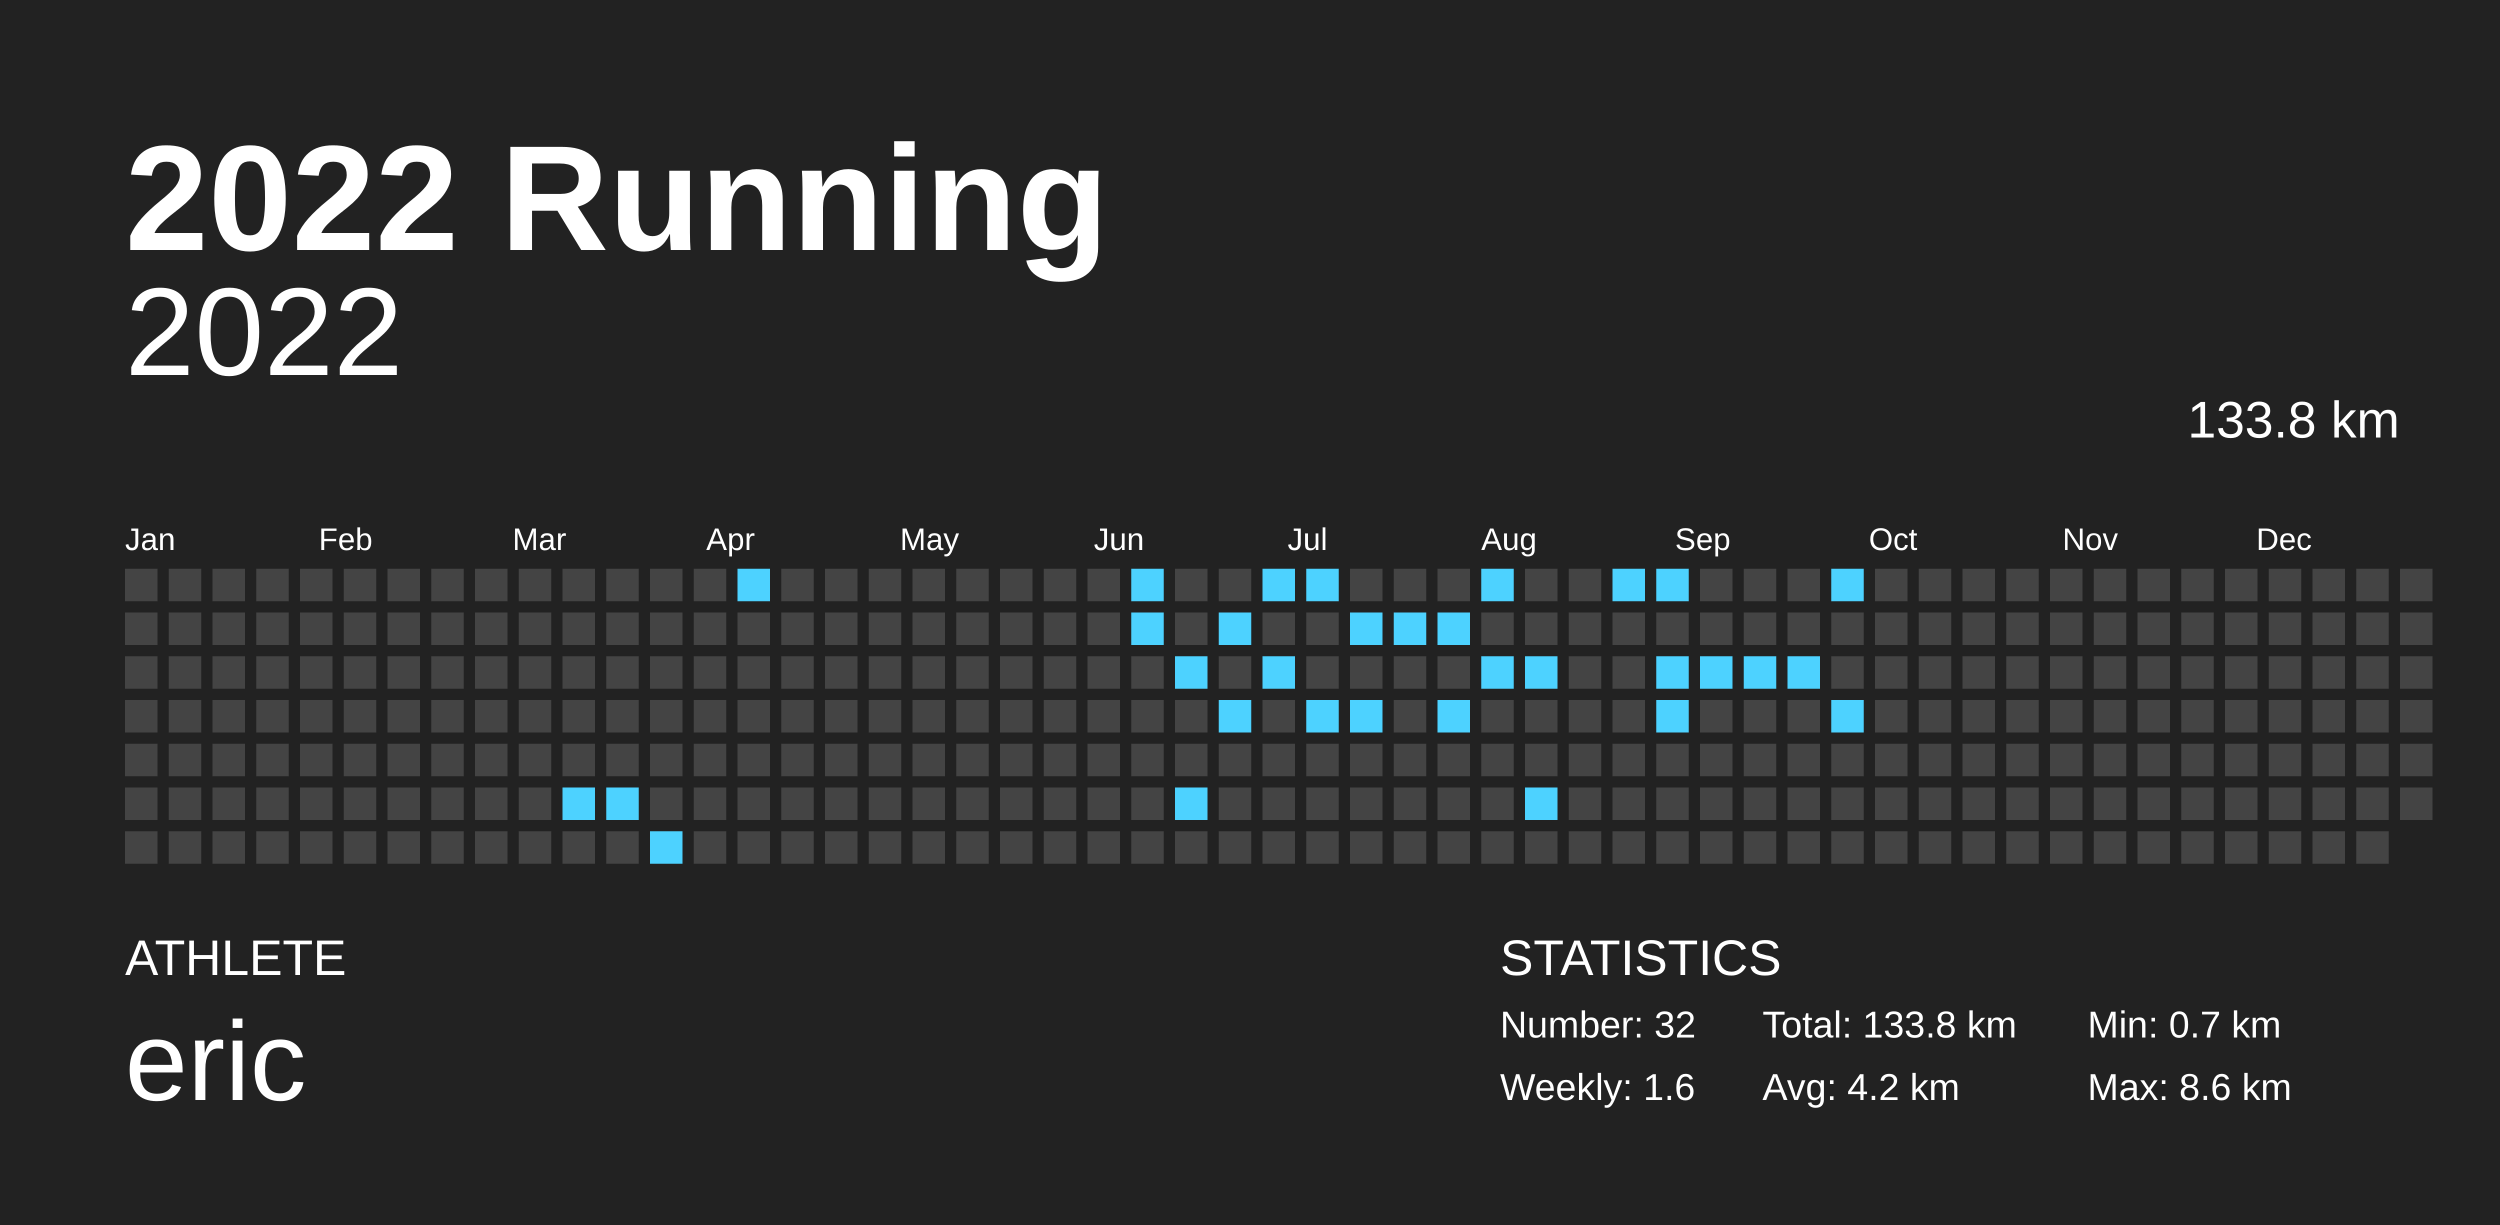
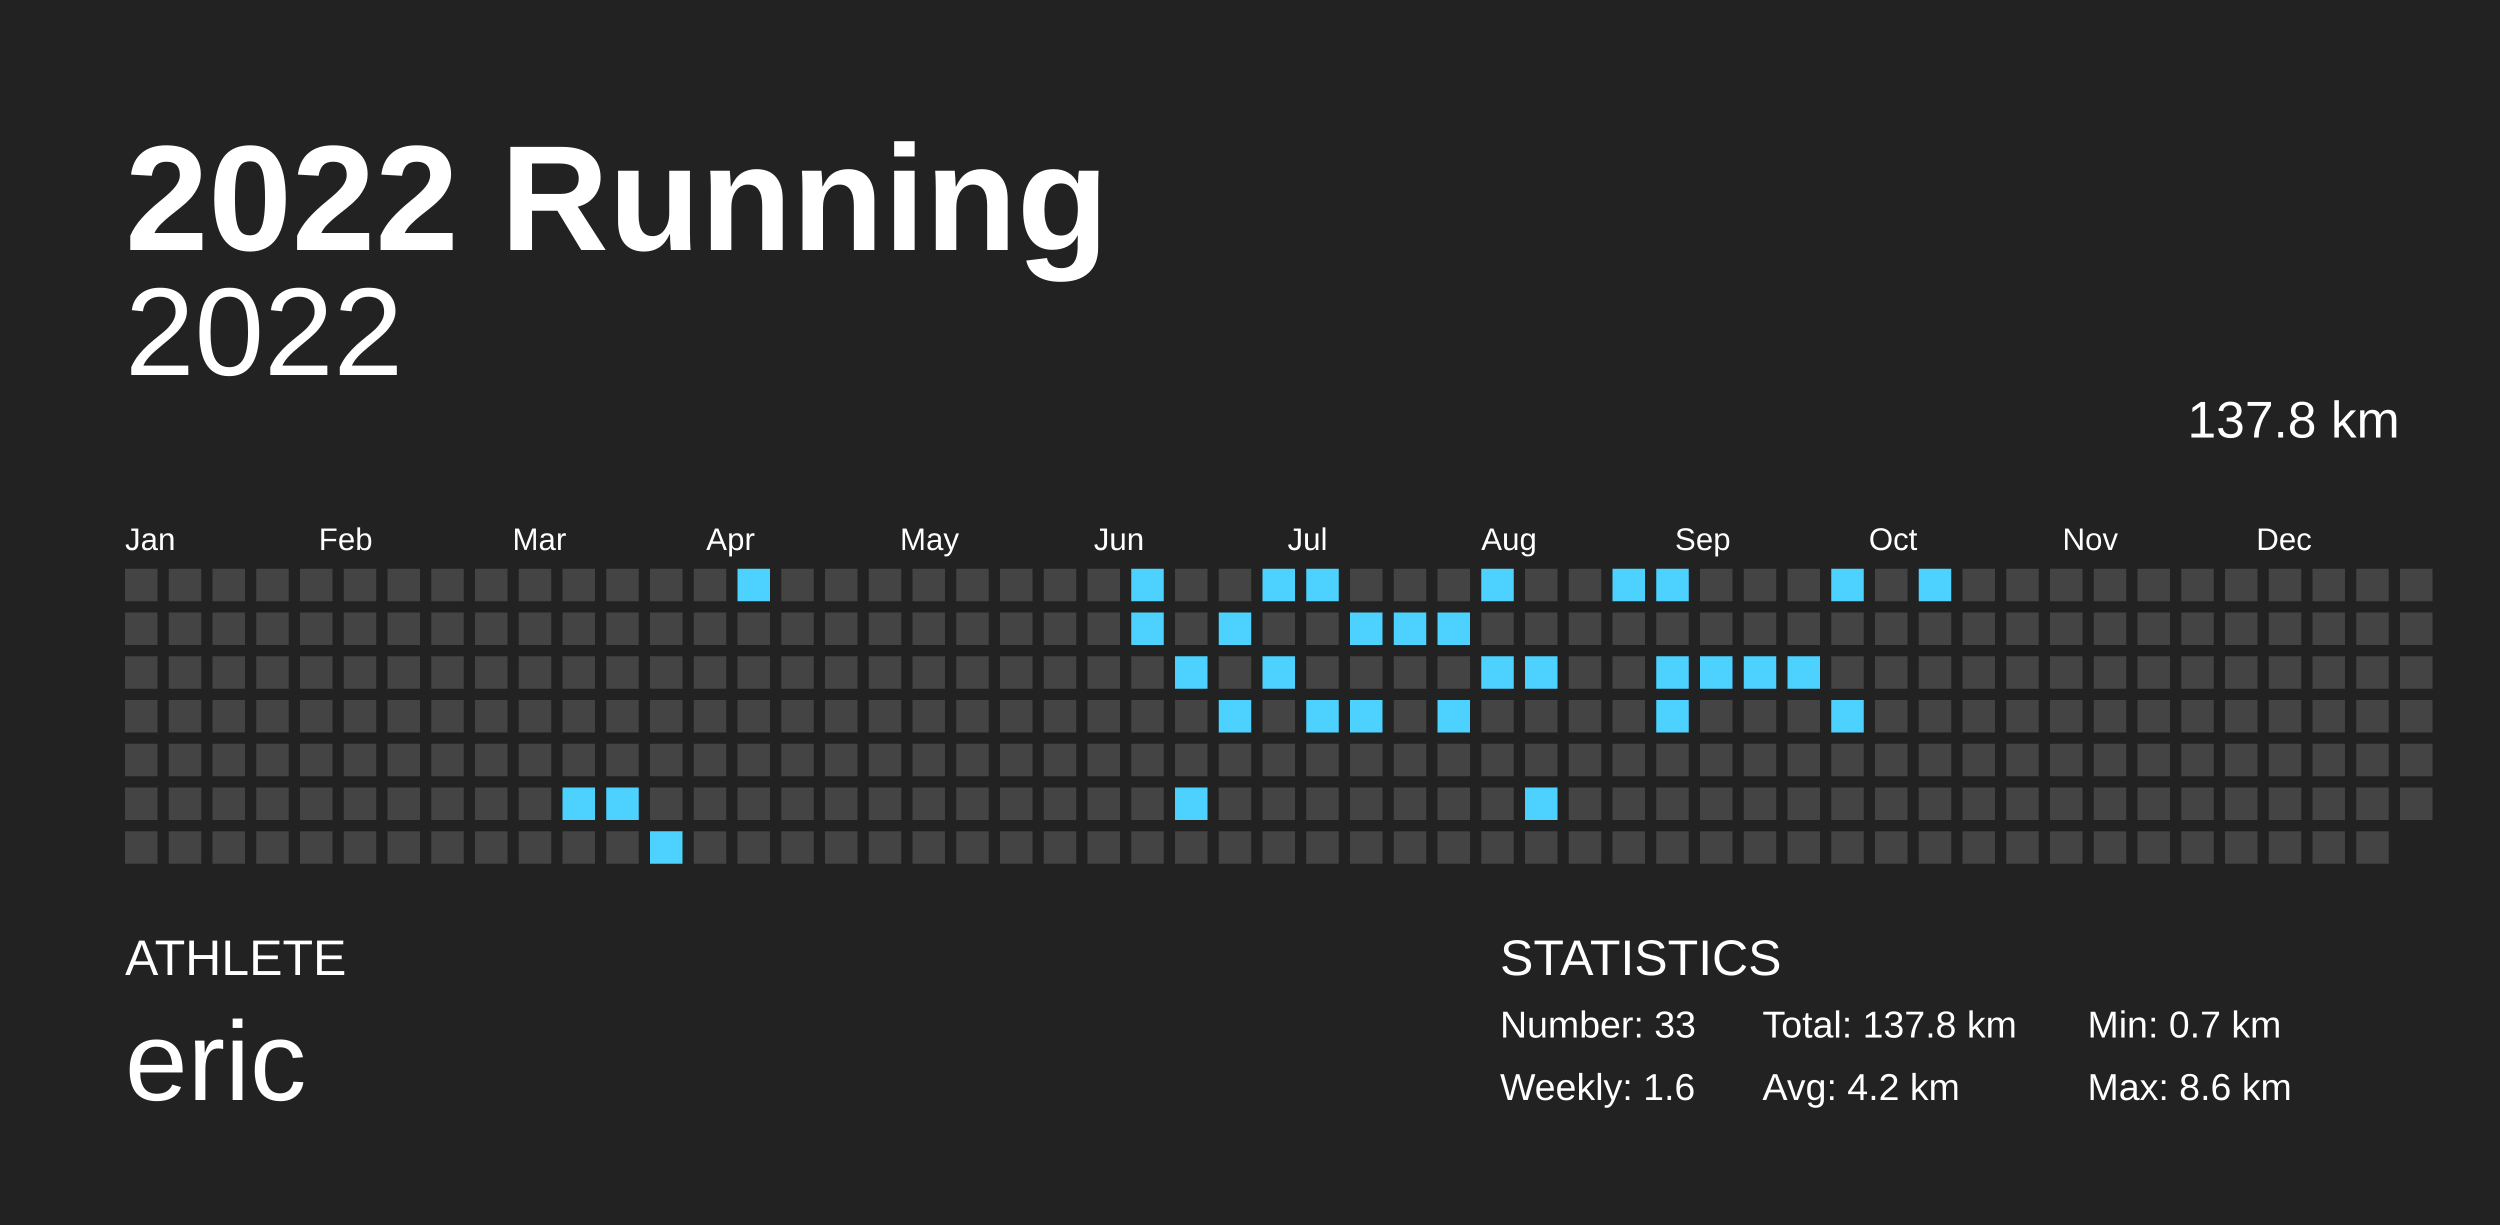
<svg xmlns="http://www.w3.org/2000/svg" baseProfile="full" height="98mm" version="1.1" viewBox="0,0,200,98" width="200mm">
  <defs />
  <rect fill="#222222" height="98" width="200" x="0" y="0" />
  <text fill="#FFFFFF" style="font-size:12px; font-family:Arial; font-weight:bold;" x="10" y="20">2022 Running</text>
  <text fill="#FFFFFF" style="font-size:4px; font-family:Arial" x="10" y="78">ATHLETE</text>
  <text fill="#FFFFFF" style="font-size:9px; font-family:Arial" x="10" y="88">eric</text>
  <text fill="#FFFFFF" style="font-size:4px; font-family:Arial" x="120" y="78">STATISTICS</text>
-   <text fill="#FFFFFF" style="font-size:3px; font-family:Arial" x="120" y="83">Number: 32</text>
+   <text fill="#FFFFFF" style="font-size:3px; font-family:Arial" x="120" y="83">Number: 33</text>
  <text fill="#FFFFFF" style="font-size:3px; font-family:Arial" x="120" y="88">Weekly: 1.6</text>
-   <text fill="#FFFFFF" style="font-size:3px; font-family:Arial" x="141" y="83">Total: 133.8 km</text>
+   <text fill="#FFFFFF" style="font-size:3px; font-family:Arial" x="141" y="83">Total: 137.8 km</text>
  <text fill="#FFFFFF" style="font-size:3px; font-family:Arial" x="141" y="88">Avg: 4.2 km</text>
  <text fill="#FFFFFF" style="font-size:3px; font-family:Arial" x="167" y="83">Min: 0.7 km</text>
  <text fill="#FFFFFF" style="font-size:3px; font-family:Arial" x="167" y="88">Max: 8.6 km</text>
  <text alignment-baseline="hanging" fill="#FFFFFF" style="font-size:10.0px; font-family:Arial;" x="10" y="30">2022</text>
-   <text alignment-baseline="hanging" fill="#FFFFFF" style="font-size:4.125px; font-family:Arial;" x="175" y="35">133.8 km</text>
+   <text alignment-baseline="hanging" fill="#FFFFFF" style="font-size:4.125px; font-family:Arial;" x="175" y="35">137.8 km</text>
  <text fill="#FFFFFF" style="font-size:2.5px; font-family:Arial" x="10.0" y="44">Jan</text>
  <text fill="#FFFFFF" style="font-size:2.5px; font-family:Arial" x="25.5" y="44">Feb</text>
  <text fill="#FFFFFF" style="font-size:2.5px; font-family:Arial" x="41.0" y="44">Mar</text>
  <text fill="#FFFFFF" style="font-size:2.5px; font-family:Arial" x="56.5" y="44">Apr</text>
  <text fill="#FFFFFF" style="font-size:2.5px; font-family:Arial" x="72.0" y="44">May</text>
  <text fill="#FFFFFF" style="font-size:2.5px; font-family:Arial" x="87.5" y="44">Jun</text>
  <text fill="#FFFFFF" style="font-size:2.5px; font-family:Arial" x="103.0" y="44">Jul</text>
  <text fill="#FFFFFF" style="font-size:2.5px; font-family:Arial" x="118.5" y="44">Aug</text>
  <text fill="#FFFFFF" style="font-size:2.5px; font-family:Arial" x="134.0" y="44">Sep</text>
  <text fill="#FFFFFF" style="font-size:2.5px; font-family:Arial" x="149.5" y="44">Oct</text>
  <text fill="#FFFFFF" style="font-size:2.5px; font-family:Arial" x="165.0" y="44">Nov</text>
  <text fill="#FFFFFF" style="font-size:2.5px; font-family:Arial" x="180.5" y="44">Dec</text>
  <rect fill="#444444" height="2.6" width="2.6" x="10.0" y="45.5" />
  <rect fill="#444444" height="2.6" width="2.6" x="10.0" y="49.0" />
  <rect fill="#444444" height="2.6" width="2.6" x="10.0" y="52.5" />
  <rect fill="#444444" height="2.6" width="2.6" x="10.0" y="56.0" />
  <rect fill="#444444" height="2.6" width="2.6" x="10.0" y="59.5" />
  <rect fill="#444444" height="2.6" width="2.6" x="10.0" y="63.0" />
  <rect fill="#444444" height="2.6" width="2.6" x="10.0" y="66.5" />
  <rect fill="#444444" height="2.6" width="2.6" x="13.5" y="45.5" />
  <rect fill="#444444" height="2.6" width="2.6" x="13.5" y="49.0" />
  <rect fill="#444444" height="2.6" width="2.6" x="13.5" y="52.5" />
  <rect fill="#444444" height="2.6" width="2.6" x="13.5" y="56.0" />
  <rect fill="#444444" height="2.6" width="2.6" x="13.5" y="59.5" />
  <rect fill="#444444" height="2.6" width="2.6" x="13.5" y="63.0" />
  <rect fill="#444444" height="2.6" width="2.6" x="13.5" y="66.5" />
  <rect fill="#444444" height="2.6" width="2.6" x="17.0" y="45.5" />
  <rect fill="#444444" height="2.6" width="2.6" x="17.0" y="49.0" />
  <rect fill="#444444" height="2.6" width="2.6" x="17.0" y="52.5" />
  <rect fill="#444444" height="2.6" width="2.6" x="17.0" y="56.0" />
  <rect fill="#444444" height="2.6" width="2.6" x="17.0" y="59.5" />
  <rect fill="#444444" height="2.6" width="2.6" x="17.0" y="63.0" />
  <rect fill="#444444" height="2.6" width="2.6" x="17.0" y="66.5" />
  <rect fill="#444444" height="2.6" width="2.6" x="20.5" y="45.5" />
  <rect fill="#444444" height="2.6" width="2.6" x="20.5" y="49.0" />
  <rect fill="#444444" height="2.6" width="2.6" x="20.5" y="52.5" />
  <rect fill="#444444" height="2.6" width="2.6" x="20.5" y="56.0" />
  <rect fill="#444444" height="2.6" width="2.6" x="20.5" y="59.5" />
  <rect fill="#444444" height="2.6" width="2.6" x="20.5" y="63.0" />
  <rect fill="#444444" height="2.6" width="2.6" x="20.5" y="66.5" />
  <rect fill="#444444" height="2.6" width="2.6" x="24.0" y="45.5" />
  <rect fill="#444444" height="2.6" width="2.6" x="24.0" y="49.0" />
  <rect fill="#444444" height="2.6" width="2.6" x="24.0" y="52.5" />
  <rect fill="#444444" height="2.6" width="2.6" x="24.0" y="56.0" />
  <rect fill="#444444" height="2.6" width="2.6" x="24.0" y="59.5" />
  <rect fill="#444444" height="2.6" width="2.6" x="24.0" y="63.0" />
  <rect fill="#444444" height="2.6" width="2.6" x="24.0" y="66.5" />
  <rect fill="#444444" height="2.6" width="2.6" x="27.5" y="45.5" />
  <rect fill="#444444" height="2.6" width="2.6" x="27.5" y="49.0" />
  <rect fill="#444444" height="2.6" width="2.6" x="27.5" y="52.5" />
  <rect fill="#444444" height="2.6" width="2.6" x="27.5" y="56.0" />
  <rect fill="#444444" height="2.6" width="2.6" x="27.5" y="59.5" />
  <rect fill="#444444" height="2.6" width="2.6" x="27.5" y="63.0" />
  <rect fill="#444444" height="2.6" width="2.6" x="27.5" y="66.5" />
  <rect fill="#444444" height="2.6" width="2.6" x="31.0" y="45.5" />
  <rect fill="#444444" height="2.6" width="2.6" x="31.0" y="49.0" />
  <rect fill="#444444" height="2.6" width="2.6" x="31.0" y="52.5" />
  <rect fill="#444444" height="2.6" width="2.6" x="31.0" y="56.0" />
  <rect fill="#444444" height="2.6" width="2.6" x="31.0" y="59.5" />
  <rect fill="#444444" height="2.6" width="2.6" x="31.0" y="63.0" />
  <rect fill="#444444" height="2.6" width="2.6" x="31.0" y="66.5" />
  <rect fill="#444444" height="2.6" width="2.6" x="34.5" y="45.5" />
  <rect fill="#444444" height="2.6" width="2.6" x="34.5" y="49.0" />
  <rect fill="#444444" height="2.6" width="2.6" x="34.5" y="52.5" />
  <rect fill="#444444" height="2.6" width="2.6" x="34.5" y="56.0" />
  <rect fill="#444444" height="2.6" width="2.6" x="34.5" y="59.5" />
  <rect fill="#444444" height="2.6" width="2.6" x="34.5" y="63.0" />
  <rect fill="#444444" height="2.6" width="2.6" x="34.5" y="66.5" />
  <rect fill="#444444" height="2.6" width="2.6" x="38.0" y="45.5" />
  <rect fill="#444444" height="2.6" width="2.6" x="38.0" y="49.0" />
  <rect fill="#444444" height="2.6" width="2.6" x="38.0" y="52.5" />
  <rect fill="#444444" height="2.6" width="2.6" x="38.0" y="56.0" />
  <rect fill="#444444" height="2.6" width="2.6" x="38.0" y="59.5" />
  <rect fill="#444444" height="2.6" width="2.6" x="38.0" y="63.0" />
  <rect fill="#444444" height="2.6" width="2.6" x="38.0" y="66.5" />
  <rect fill="#444444" height="2.6" width="2.6" x="41.5" y="45.5" />
  <rect fill="#444444" height="2.6" width="2.6" x="41.5" y="49.0" />
  <rect fill="#444444" height="2.6" width="2.6" x="41.5" y="52.5" />
  <rect fill="#444444" height="2.6" width="2.6" x="41.5" y="56.0" />
  <rect fill="#444444" height="2.6" width="2.6" x="41.5" y="59.5" />
  <rect fill="#444444" height="2.6" width="2.6" x="41.5" y="63.0" />
  <rect fill="#444444" height="2.6" width="2.6" x="41.5" y="66.5" />
  <rect fill="#444444" height="2.6" width="2.6" x="45.0" y="45.5" />
  <rect fill="#444444" height="2.6" width="2.6" x="45.0" y="49.0" />
  <rect fill="#444444" height="2.6" width="2.6" x="45.0" y="52.5" />
  <rect fill="#444444" height="2.6" width="2.6" x="45.0" y="56.0" />
  <rect fill="#444444" height="2.6" width="2.6" x="45.0" y="59.5" />
  <rect fill="#4dd2ff" height="2.6" width="2.6" x="45.0" y="63.0" />
  <rect fill="#444444" height="2.6" width="2.6" x="45.0" y="66.5" />
  <rect fill="#444444" height="2.6" width="2.6" x="48.5" y="45.5" />
  <rect fill="#444444" height="2.6" width="2.6" x="48.5" y="49.0" />
  <rect fill="#444444" height="2.6" width="2.6" x="48.5" y="52.5" />
  <rect fill="#444444" height="2.6" width="2.6" x="48.5" y="56.0" />
  <rect fill="#444444" height="2.6" width="2.6" x="48.5" y="59.5" />
  <rect fill="#4dd2ff" height="2.6" width="2.6" x="48.5" y="63.0" />
  <rect fill="#444444" height="2.6" width="2.6" x="48.5" y="66.5" />
  <rect fill="#444444" height="2.6" width="2.6" x="52.0" y="45.5" />
  <rect fill="#444444" height="2.6" width="2.6" x="52.0" y="49.0" />
  <rect fill="#444444" height="2.6" width="2.6" x="52.0" y="52.5" />
  <rect fill="#444444" height="2.6" width="2.6" x="52.0" y="56.0" />
  <rect fill="#444444" height="2.6" width="2.6" x="52.0" y="59.5" />
  <rect fill="#444444" height="2.6" width="2.6" x="52.0" y="63.0" />
  <rect fill="#4dd2ff" height="2.6" width="2.6" x="52.0" y="66.5" />
  <rect fill="#444444" height="2.6" width="2.6" x="55.5" y="45.5" />
  <rect fill="#444444" height="2.6" width="2.6" x="55.5" y="49.0" />
  <rect fill="#444444" height="2.6" width="2.6" x="55.5" y="52.5" />
  <rect fill="#444444" height="2.6" width="2.6" x="55.5" y="56.0" />
  <rect fill="#444444" height="2.6" width="2.6" x="55.5" y="59.5" />
  <rect fill="#444444" height="2.6" width="2.6" x="55.5" y="63.0" />
  <rect fill="#444444" height="2.6" width="2.6" x="55.5" y="66.5" />
  <rect fill="#4dd2ff" height="2.6" width="2.6" x="59.0" y="45.5" />
  <rect fill="#444444" height="2.6" width="2.6" x="59.0" y="49.0" />
  <rect fill="#444444" height="2.6" width="2.6" x="59.0" y="52.5" />
  <rect fill="#444444" height="2.6" width="2.6" x="59.0" y="56.0" />
  <rect fill="#444444" height="2.6" width="2.6" x="59.0" y="59.5" />
  <rect fill="#444444" height="2.6" width="2.6" x="59.0" y="63.0" />
  <rect fill="#444444" height="2.6" width="2.6" x="59.0" y="66.5" />
  <rect fill="#444444" height="2.6" width="2.6" x="62.5" y="45.5" />
  <rect fill="#444444" height="2.6" width="2.6" x="62.5" y="49.0" />
  <rect fill="#444444" height="2.6" width="2.6" x="62.5" y="52.5" />
  <rect fill="#444444" height="2.6" width="2.6" x="62.5" y="56.0" />
  <rect fill="#444444" height="2.6" width="2.6" x="62.5" y="59.5" />
  <rect fill="#444444" height="2.6" width="2.6" x="62.5" y="63.0" />
  <rect fill="#444444" height="2.6" width="2.6" x="62.5" y="66.5" />
  <rect fill="#444444" height="2.6" width="2.6" x="66.0" y="45.5" />
  <rect fill="#444444" height="2.6" width="2.6" x="66.0" y="49.0" />
  <rect fill="#444444" height="2.6" width="2.6" x="66.0" y="52.5" />
  <rect fill="#444444" height="2.6" width="2.6" x="66.0" y="56.0" />
  <rect fill="#444444" height="2.6" width="2.6" x="66.0" y="59.5" />
  <rect fill="#444444" height="2.6" width="2.6" x="66.0" y="63.0" />
  <rect fill="#444444" height="2.6" width="2.6" x="66.0" y="66.5" />
  <rect fill="#444444" height="2.6" width="2.6" x="69.5" y="45.5" />
  <rect fill="#444444" height="2.6" width="2.6" x="69.5" y="49.0" />
  <rect fill="#444444" height="2.6" width="2.6" x="69.5" y="52.5" />
  <rect fill="#444444" height="2.6" width="2.6" x="69.5" y="56.0" />
  <rect fill="#444444" height="2.6" width="2.6" x="69.5" y="59.5" />
  <rect fill="#444444" height="2.6" width="2.6" x="69.5" y="63.0" />
  <rect fill="#444444" height="2.6" width="2.6" x="69.5" y="66.5" />
  <rect fill="#444444" height="2.6" width="2.6" x="73.0" y="45.5" />
  <rect fill="#444444" height="2.6" width="2.6" x="73.0" y="49.0" />
  <rect fill="#444444" height="2.6" width="2.6" x="73.0" y="52.5" />
  <rect fill="#444444" height="2.6" width="2.6" x="73.0" y="56.0" />
  <rect fill="#444444" height="2.6" width="2.6" x="73.0" y="59.5" />
  <rect fill="#444444" height="2.6" width="2.6" x="73.0" y="63.0" />
  <rect fill="#444444" height="2.6" width="2.6" x="73.0" y="66.5" />
  <rect fill="#444444" height="2.6" width="2.6" x="76.5" y="45.5" />
  <rect fill="#444444" height="2.6" width="2.6" x="76.5" y="49.0" />
  <rect fill="#444444" height="2.6" width="2.6" x="76.5" y="52.5" />
  <rect fill="#444444" height="2.6" width="2.6" x="76.5" y="56.0" />
  <rect fill="#444444" height="2.6" width="2.6" x="76.5" y="59.5" />
  <rect fill="#444444" height="2.6" width="2.6" x="76.5" y="63.0" />
  <rect fill="#444444" height="2.6" width="2.6" x="76.5" y="66.5" />
  <rect fill="#444444" height="2.6" width="2.6" x="80.0" y="45.5" />
  <rect fill="#444444" height="2.6" width="2.6" x="80.0" y="49.0" />
  <rect fill="#444444" height="2.6" width="2.6" x="80.0" y="52.5" />
  <rect fill="#444444" height="2.6" width="2.6" x="80.0" y="56.0" />
  <rect fill="#444444" height="2.6" width="2.6" x="80.0" y="59.5" />
  <rect fill="#444444" height="2.6" width="2.6" x="80.0" y="63.0" />
  <rect fill="#444444" height="2.6" width="2.6" x="80.0" y="66.5" />
  <rect fill="#444444" height="2.6" width="2.6" x="83.5" y="45.5" />
  <rect fill="#444444" height="2.6" width="2.6" x="83.5" y="49.0" />
  <rect fill="#444444" height="2.6" width="2.6" x="83.5" y="52.5" />
  <rect fill="#444444" height="2.6" width="2.6" x="83.5" y="56.0" />
  <rect fill="#444444" height="2.6" width="2.6" x="83.5" y="59.5" />
  <rect fill="#444444" height="2.6" width="2.6" x="83.5" y="63.0" />
  <rect fill="#444444" height="2.6" width="2.6" x="83.5" y="66.5" />
  <rect fill="#444444" height="2.6" width="2.6" x="87.0" y="45.5" />
  <rect fill="#444444" height="2.6" width="2.6" x="87.0" y="49.0" />
  <rect fill="#444444" height="2.6" width="2.6" x="87.0" y="52.5" />
  <rect fill="#444444" height="2.6" width="2.6" x="87.0" y="56.0" />
  <rect fill="#444444" height="2.6" width="2.6" x="87.0" y="59.5" />
  <rect fill="#444444" height="2.6" width="2.6" x="87.0" y="63.0" />
  <rect fill="#444444" height="2.6" width="2.6" x="87.0" y="66.5" />
  <rect fill="#4dd2ff" height="2.6" width="2.6" x="90.5" y="45.5" />
  <rect fill="#4dd2ff" height="2.6" width="2.6" x="90.5" y="49.0" />
  <rect fill="#444444" height="2.6" width="2.6" x="90.5" y="52.5" />
  <rect fill="#444444" height="2.6" width="2.6" x="90.5" y="56.0" />
  <rect fill="#444444" height="2.6" width="2.6" x="90.5" y="59.5" />
  <rect fill="#444444" height="2.6" width="2.6" x="90.5" y="63.0" />
  <rect fill="#444444" height="2.6" width="2.6" x="90.5" y="66.5" />
  <rect fill="#444444" height="2.6" width="2.6" x="94.0" y="45.5" />
  <rect fill="#444444" height="2.6" width="2.6" x="94.0" y="49.0" />
  <rect fill="#4dd2ff" height="2.6" width="2.6" x="94.0" y="52.5" />
  <rect fill="#444444" height="2.6" width="2.6" x="94.0" y="56.0" />
  <rect fill="#444444" height="2.6" width="2.6" x="94.0" y="59.5" />
  <rect fill="#4dd2ff" height="2.6" width="2.6" x="94.0" y="63.0" />
  <rect fill="#444444" height="2.6" width="2.6" x="94.0" y="66.5" />
  <rect fill="#444444" height="2.6" width="2.6" x="97.5" y="45.5" />
  <rect fill="#4dd2ff" height="2.6" width="2.6" x="97.5" y="49.0" />
  <rect fill="#444444" height="2.6" width="2.6" x="97.5" y="52.5" />
  <rect fill="#4dd2ff" height="2.6" width="2.6" x="97.5" y="56.0" />
  <rect fill="#444444" height="2.6" width="2.6" x="97.5" y="59.5" />
  <rect fill="#444444" height="2.6" width="2.6" x="97.5" y="63.0" />
  <rect fill="#444444" height="2.6" width="2.6" x="97.5" y="66.5" />
  <rect fill="#4dd2ff" height="2.6" width="2.6" x="101.0" y="45.5" />
  <rect fill="#444444" height="2.6" width="2.6" x="101.0" y="49.0" />
  <rect fill="#4dd2ff" height="2.6" width="2.6" x="101.0" y="52.5" />
  <rect fill="#444444" height="2.6" width="2.6" x="101.0" y="56.0" />
  <rect fill="#444444" height="2.6" width="2.6" x="101.0" y="59.5" />
  <rect fill="#444444" height="2.6" width="2.6" x="101.0" y="63.0" />
  <rect fill="#444444" height="2.6" width="2.6" x="101.0" y="66.5" />
  <rect fill="#4dd2ff" height="2.6" width="2.6" x="104.5" y="45.5" />
  <rect fill="#444444" height="2.6" width="2.6" x="104.5" y="49.0" />
  <rect fill="#444444" height="2.6" width="2.6" x="104.5" y="52.5" />
  <rect fill="#4dd2ff" height="2.6" width="2.6" x="104.5" y="56.0" />
  <rect fill="#444444" height="2.6" width="2.6" x="104.5" y="59.5" />
  <rect fill="#444444" height="2.6" width="2.6" x="104.5" y="63.0" />
  <rect fill="#444444" height="2.6" width="2.6" x="104.5" y="66.5" />
  <rect fill="#444444" height="2.6" width="2.6" x="108.0" y="45.5" />
  <rect fill="#4dd2ff" height="2.6" width="2.6" x="108.0" y="49.0" />
  <rect fill="#444444" height="2.6" width="2.6" x="108.0" y="52.5" />
  <rect fill="#4dd2ff" height="2.6" width="2.6" x="108.0" y="56.0" />
  <rect fill="#444444" height="2.6" width="2.6" x="108.0" y="59.5" />
  <rect fill="#444444" height="2.6" width="2.6" x="108.0" y="63.0" />
  <rect fill="#444444" height="2.6" width="2.6" x="108.0" y="66.5" />
  <rect fill="#444444" height="2.6" width="2.6" x="111.5" y="45.5" />
  <rect fill="#4dd2ff" height="2.6" width="2.6" x="111.5" y="49.0" />
  <rect fill="#444444" height="2.6" width="2.6" x="111.5" y="52.5" />
  <rect fill="#444444" height="2.6" width="2.6" x="111.5" y="56.0" />
  <rect fill="#444444" height="2.6" width="2.6" x="111.5" y="59.5" />
  <rect fill="#444444" height="2.6" width="2.6" x="111.5" y="63.0" />
  <rect fill="#444444" height="2.6" width="2.6" x="111.5" y="66.5" />
  <rect fill="#444444" height="2.6" width="2.6" x="115.0" y="45.5" />
  <rect fill="#4dd2ff" height="2.6" width="2.6" x="115.0" y="49.0" />
  <rect fill="#444444" height="2.6" width="2.6" x="115.0" y="52.5" />
  <rect fill="#4dd2ff" height="2.6" width="2.6" x="115.0" y="56.0" />
  <rect fill="#444444" height="2.6" width="2.6" x="115.0" y="59.5" />
  <rect fill="#444444" height="2.6" width="2.6" x="115.0" y="63.0" />
  <rect fill="#444444" height="2.6" width="2.6" x="115.0" y="66.5" />
  <rect fill="#4dd2ff" height="2.6" width="2.6" x="118.5" y="45.5" />
  <rect fill="#444444" height="2.6" width="2.6" x="118.5" y="49.0" />
  <rect fill="#4dd2ff" height="2.6" width="2.6" x="118.5" y="52.5" />
  <rect fill="#444444" height="2.6" width="2.6" x="118.5" y="56.0" />
  <rect fill="#444444" height="2.6" width="2.6" x="118.5" y="59.5" />
  <rect fill="#444444" height="2.6" width="2.6" x="118.5" y="63.0" />
  <rect fill="#444444" height="2.6" width="2.6" x="118.5" y="66.5" />
  <rect fill="#444444" height="2.6" width="2.6" x="122.0" y="45.5" />
  <rect fill="#444444" height="2.6" width="2.6" x="122.0" y="49.0" />
  <rect fill="#4dd2ff" height="2.6" width="2.6" x="122.0" y="52.5" />
  <rect fill="#444444" height="2.6" width="2.6" x="122.0" y="56.0" />
  <rect fill="#444444" height="2.6" width="2.6" x="122.0" y="59.5" />
  <rect fill="#4dd2ff" height="2.6" width="2.6" x="122.0" y="63.0" />
  <rect fill="#444444" height="2.6" width="2.6" x="122.0" y="66.5" />
  <rect fill="#444444" height="2.6" width="2.6" x="125.5" y="45.5" />
  <rect fill="#444444" height="2.6" width="2.6" x="125.5" y="49.0" />
  <rect fill="#444444" height="2.6" width="2.6" x="125.5" y="52.5" />
  <rect fill="#444444" height="2.6" width="2.6" x="125.5" y="56.0" />
  <rect fill="#444444" height="2.6" width="2.6" x="125.5" y="59.5" />
  <rect fill="#444444" height="2.6" width="2.6" x="125.5" y="63.0" />
  <rect fill="#444444" height="2.6" width="2.6" x="125.5" y="66.5" />
  <rect fill="#4dd2ff" height="2.6" width="2.6" x="129.0" y="45.5" />
  <rect fill="#444444" height="2.6" width="2.6" x="129.0" y="49.0" />
  <rect fill="#444444" height="2.6" width="2.6" x="129.0" y="52.5" />
  <rect fill="#444444" height="2.6" width="2.6" x="129.0" y="56.0" />
  <rect fill="#444444" height="2.6" width="2.6" x="129.0" y="59.5" />
  <rect fill="#444444" height="2.6" width="2.6" x="129.0" y="63.0" />
  <rect fill="#444444" height="2.6" width="2.6" x="129.0" y="66.5" />
  <rect fill="#4dd2ff" height="2.6" width="2.6" x="132.5" y="45.5" />
  <rect fill="#444444" height="2.6" width="2.6" x="132.5" y="49.0" />
  <rect fill="#4dd2ff" height="2.6" width="2.6" x="132.5" y="52.5" />
  <rect fill="#4dd2ff" height="2.6" width="2.6" x="132.5" y="56.0" />
  <rect fill="#444444" height="2.6" width="2.6" x="132.5" y="59.5" />
  <rect fill="#444444" height="2.6" width="2.6" x="132.5" y="63.0" />
  <rect fill="#444444" height="2.6" width="2.6" x="132.5" y="66.5" />
  <rect fill="#444444" height="2.6" width="2.6" x="136.0" y="45.5" />
  <rect fill="#444444" height="2.6" width="2.6" x="136.0" y="49.0" />
  <rect fill="#4dd2ff" height="2.6" width="2.6" x="136.0" y="52.5" />
  <rect fill="#444444" height="2.6" width="2.6" x="136.0" y="56.0" />
  <rect fill="#444444" height="2.6" width="2.6" x="136.0" y="59.5" />
  <rect fill="#444444" height="2.6" width="2.6" x="136.0" y="63.0" />
  <rect fill="#444444" height="2.6" width="2.6" x="136.0" y="66.5" />
  <rect fill="#444444" height="2.6" width="2.6" x="139.5" y="45.5" />
  <rect fill="#444444" height="2.6" width="2.6" x="139.5" y="49.0" />
  <rect fill="#4dd2ff" height="2.6" width="2.6" x="139.5" y="52.5" />
  <rect fill="#444444" height="2.6" width="2.6" x="139.5" y="56.0" />
  <rect fill="#444444" height="2.6" width="2.6" x="139.5" y="59.5" />
  <rect fill="#444444" height="2.6" width="2.6" x="139.5" y="63.0" />
  <rect fill="#444444" height="2.6" width="2.6" x="139.5" y="66.5" />
  <rect fill="#444444" height="2.6" width="2.6" x="143.0" y="45.5" />
  <rect fill="#444444" height="2.6" width="2.6" x="143.0" y="49.0" />
  <rect fill="#4dd2ff" height="2.6" width="2.6" x="143.0" y="52.5" />
  <rect fill="#444444" height="2.6" width="2.6" x="143.0" y="56.0" />
  <rect fill="#444444" height="2.6" width="2.6" x="143.0" y="59.5" />
  <rect fill="#444444" height="2.6" width="2.6" x="143.0" y="63.0" />
  <rect fill="#444444" height="2.6" width="2.6" x="143.0" y="66.5" />
  <rect fill="#4dd2ff" height="2.6" width="2.6" x="146.5" y="45.5" />
  <rect fill="#444444" height="2.6" width="2.6" x="146.5" y="49.0" />
  <rect fill="#444444" height="2.6" width="2.6" x="146.5" y="52.5" />
  <rect fill="#4dd2ff" height="2.6" width="2.6" x="146.5" y="56.0" />
  <rect fill="#444444" height="2.6" width="2.6" x="146.5" y="59.5" />
  <rect fill="#444444" height="2.6" width="2.6" x="146.5" y="63.0" />
  <rect fill="#444444" height="2.6" width="2.6" x="146.5" y="66.5" />
  <rect fill="#444444" height="2.6" width="2.6" x="150.0" y="45.5" />
  <rect fill="#444444" height="2.6" width="2.6" x="150.0" y="49.0" />
  <rect fill="#444444" height="2.6" width="2.6" x="150.0" y="52.5" />
  <rect fill="#444444" height="2.6" width="2.6" x="150.0" y="56.0" />
  <rect fill="#444444" height="2.6" width="2.6" x="150.0" y="59.5" />
  <rect fill="#444444" height="2.6" width="2.6" x="150.0" y="63.0" />
  <rect fill="#444444" height="2.6" width="2.6" x="150.0" y="66.5" />
-   <rect fill="#444444" height="2.6" width="2.6" x="153.5" y="45.5" />
+   <rect fill="#4dd2ff" height="2.6" width="2.6" x="153.5" y="45.5" />
  <rect fill="#444444" height="2.6" width="2.6" x="153.5" y="49.0" />
  <rect fill="#444444" height="2.6" width="2.6" x="153.5" y="52.5" />
  <rect fill="#444444" height="2.6" width="2.6" x="153.5" y="56.0" />
  <rect fill="#444444" height="2.6" width="2.6" x="153.5" y="59.5" />
  <rect fill="#444444" height="2.6" width="2.6" x="153.5" y="63.0" />
  <rect fill="#444444" height="2.6" width="2.6" x="153.5" y="66.5" />
  <rect fill="#444444" height="2.6" width="2.6" x="157.0" y="45.5" />
  <rect fill="#444444" height="2.6" width="2.6" x="157.0" y="49.0" />
  <rect fill="#444444" height="2.6" width="2.6" x="157.0" y="52.5" />
  <rect fill="#444444" height="2.6" width="2.6" x="157.0" y="56.0" />
  <rect fill="#444444" height="2.6" width="2.6" x="157.0" y="59.5" />
  <rect fill="#444444" height="2.6" width="2.6" x="157.0" y="63.0" />
  <rect fill="#444444" height="2.6" width="2.6" x="157.0" y="66.5" />
  <rect fill="#444444" height="2.6" width="2.6" x="160.5" y="45.5" />
  <rect fill="#444444" height="2.6" width="2.6" x="160.5" y="49.0" />
  <rect fill="#444444" height="2.6" width="2.6" x="160.5" y="52.5" />
  <rect fill="#444444" height="2.6" width="2.6" x="160.5" y="56.0" />
  <rect fill="#444444" height="2.6" width="2.6" x="160.5" y="59.5" />
  <rect fill="#444444" height="2.6" width="2.6" x="160.5" y="63.0" />
  <rect fill="#444444" height="2.6" width="2.6" x="160.5" y="66.5" />
  <rect fill="#444444" height="2.6" width="2.6" x="164.0" y="45.5" />
  <rect fill="#444444" height="2.6" width="2.6" x="164.0" y="49.0" />
  <rect fill="#444444" height="2.6" width="2.6" x="164.0" y="52.5" />
  <rect fill="#444444" height="2.6" width="2.6" x="164.0" y="56.0" />
  <rect fill="#444444" height="2.6" width="2.6" x="164.0" y="59.5" />
  <rect fill="#444444" height="2.6" width="2.6" x="164.0" y="63.0" />
  <rect fill="#444444" height="2.6" width="2.6" x="164.0" y="66.5" />
  <rect fill="#444444" height="2.6" width="2.6" x="167.5" y="45.5" />
  <rect fill="#444444" height="2.6" width="2.6" x="167.5" y="49.0" />
  <rect fill="#444444" height="2.6" width="2.6" x="167.5" y="52.5" />
  <rect fill="#444444" height="2.6" width="2.6" x="167.5" y="56.0" />
  <rect fill="#444444" height="2.6" width="2.6" x="167.5" y="59.5" />
  <rect fill="#444444" height="2.6" width="2.6" x="167.5" y="63.0" />
  <rect fill="#444444" height="2.6" width="2.6" x="167.5" y="66.5" />
  <rect fill="#444444" height="2.6" width="2.6" x="171.0" y="45.5" />
  <rect fill="#444444" height="2.6" width="2.6" x="171.0" y="49.0" />
  <rect fill="#444444" height="2.6" width="2.6" x="171.0" y="52.5" />
  <rect fill="#444444" height="2.6" width="2.6" x="171.0" y="56.0" />
  <rect fill="#444444" height="2.6" width="2.6" x="171.0" y="59.5" />
  <rect fill="#444444" height="2.6" width="2.6" x="171.0" y="63.0" />
  <rect fill="#444444" height="2.6" width="2.6" x="171.0" y="66.5" />
  <rect fill="#444444" height="2.6" width="2.6" x="174.5" y="45.5" />
  <rect fill="#444444" height="2.6" width="2.6" x="174.5" y="49.0" />
  <rect fill="#444444" height="2.6" width="2.6" x="174.5" y="52.5" />
  <rect fill="#444444" height="2.6" width="2.6" x="174.5" y="56.0" />
  <rect fill="#444444" height="2.6" width="2.6" x="174.5" y="59.5" />
  <rect fill="#444444" height="2.6" width="2.6" x="174.5" y="63.0" />
  <rect fill="#444444" height="2.6" width="2.6" x="174.5" y="66.5" />
  <rect fill="#444444" height="2.6" width="2.6" x="178.0" y="45.5" />
  <rect fill="#444444" height="2.6" width="2.6" x="178.0" y="49.0" />
  <rect fill="#444444" height="2.6" width="2.6" x="178.0" y="52.5" />
  <rect fill="#444444" height="2.6" width="2.6" x="178.0" y="56.0" />
  <rect fill="#444444" height="2.6" width="2.6" x="178.0" y="59.5" />
  <rect fill="#444444" height="2.6" width="2.6" x="178.0" y="63.0" />
  <rect fill="#444444" height="2.6" width="2.6" x="178.0" y="66.5" />
  <rect fill="#444444" height="2.6" width="2.6" x="181.5" y="45.5" />
  <rect fill="#444444" height="2.6" width="2.6" x="181.5" y="49.0" />
  <rect fill="#444444" height="2.6" width="2.6" x="181.5" y="52.5" />
  <rect fill="#444444" height="2.6" width="2.6" x="181.5" y="56.0" />
  <rect fill="#444444" height="2.6" width="2.6" x="181.5" y="59.5" />
  <rect fill="#444444" height="2.6" width="2.6" x="181.5" y="63.0" />
  <rect fill="#444444" height="2.6" width="2.6" x="181.5" y="66.5" />
  <rect fill="#444444" height="2.6" width="2.6" x="185.0" y="45.5" />
  <rect fill="#444444" height="2.6" width="2.6" x="185.0" y="49.0" />
  <rect fill="#444444" height="2.6" width="2.6" x="185.0" y="52.5" />
  <rect fill="#444444" height="2.6" width="2.6" x="185.0" y="56.0" />
  <rect fill="#444444" height="2.6" width="2.6" x="185.0" y="59.5" />
  <rect fill="#444444" height="2.6" width="2.6" x="185.0" y="63.0" />
  <rect fill="#444444" height="2.6" width="2.6" x="185.0" y="66.5" />
  <rect fill="#444444" height="2.6" width="2.6" x="188.5" y="45.5" />
  <rect fill="#444444" height="2.6" width="2.6" x="188.5" y="49.0" />
  <rect fill="#444444" height="2.6" width="2.6" x="188.5" y="52.5" />
  <rect fill="#444444" height="2.6" width="2.6" x="188.5" y="56.0" />
  <rect fill="#444444" height="2.6" width="2.6" x="188.5" y="59.5" />
  <rect fill="#444444" height="2.6" width="2.6" x="188.5" y="63.0" />
  <rect fill="#444444" height="2.6" width="2.6" x="188.5" y="66.5" />
  <rect fill="#444444" height="2.6" width="2.6" x="192.0" y="45.5" />
  <rect fill="#444444" height="2.6" width="2.6" x="192.0" y="49.0" />
  <rect fill="#444444" height="2.6" width="2.6" x="192.0" y="52.5" />
  <rect fill="#444444" height="2.6" width="2.6" x="192.0" y="56.0" />
  <rect fill="#444444" height="2.6" width="2.6" x="192.0" y="59.5" />
  <rect fill="#444444" height="2.6" width="2.6" x="192.0" y="63.0" />
</svg>
